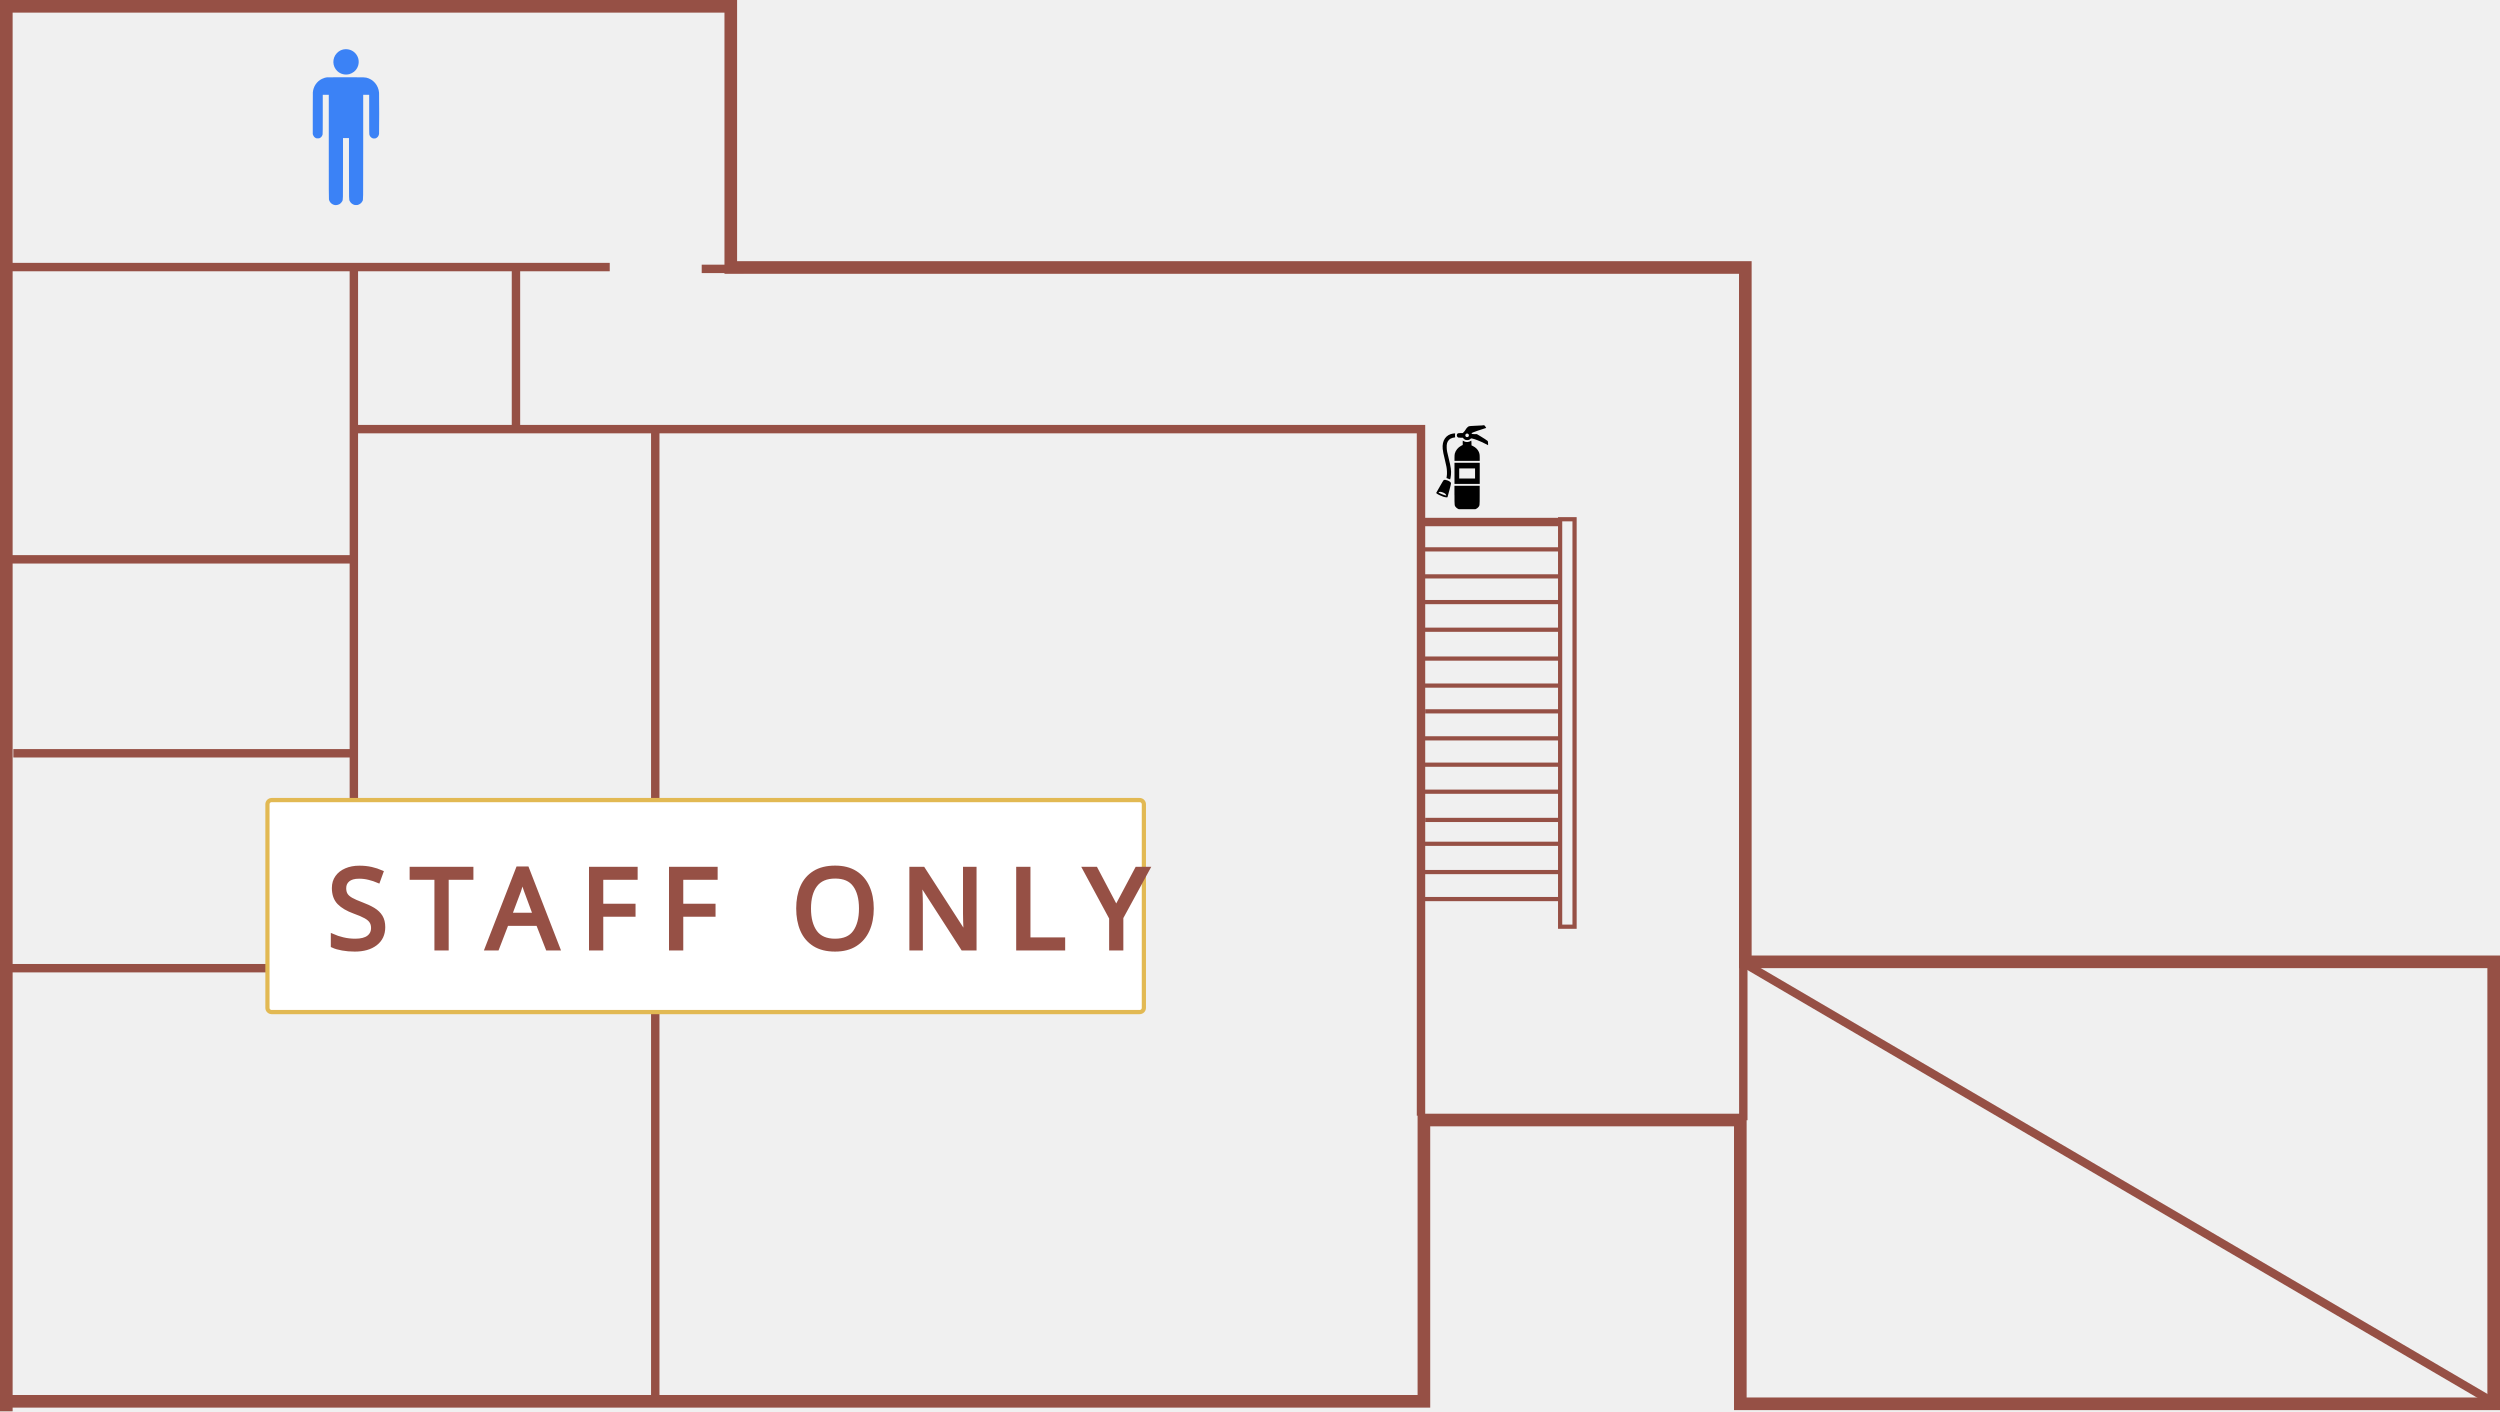
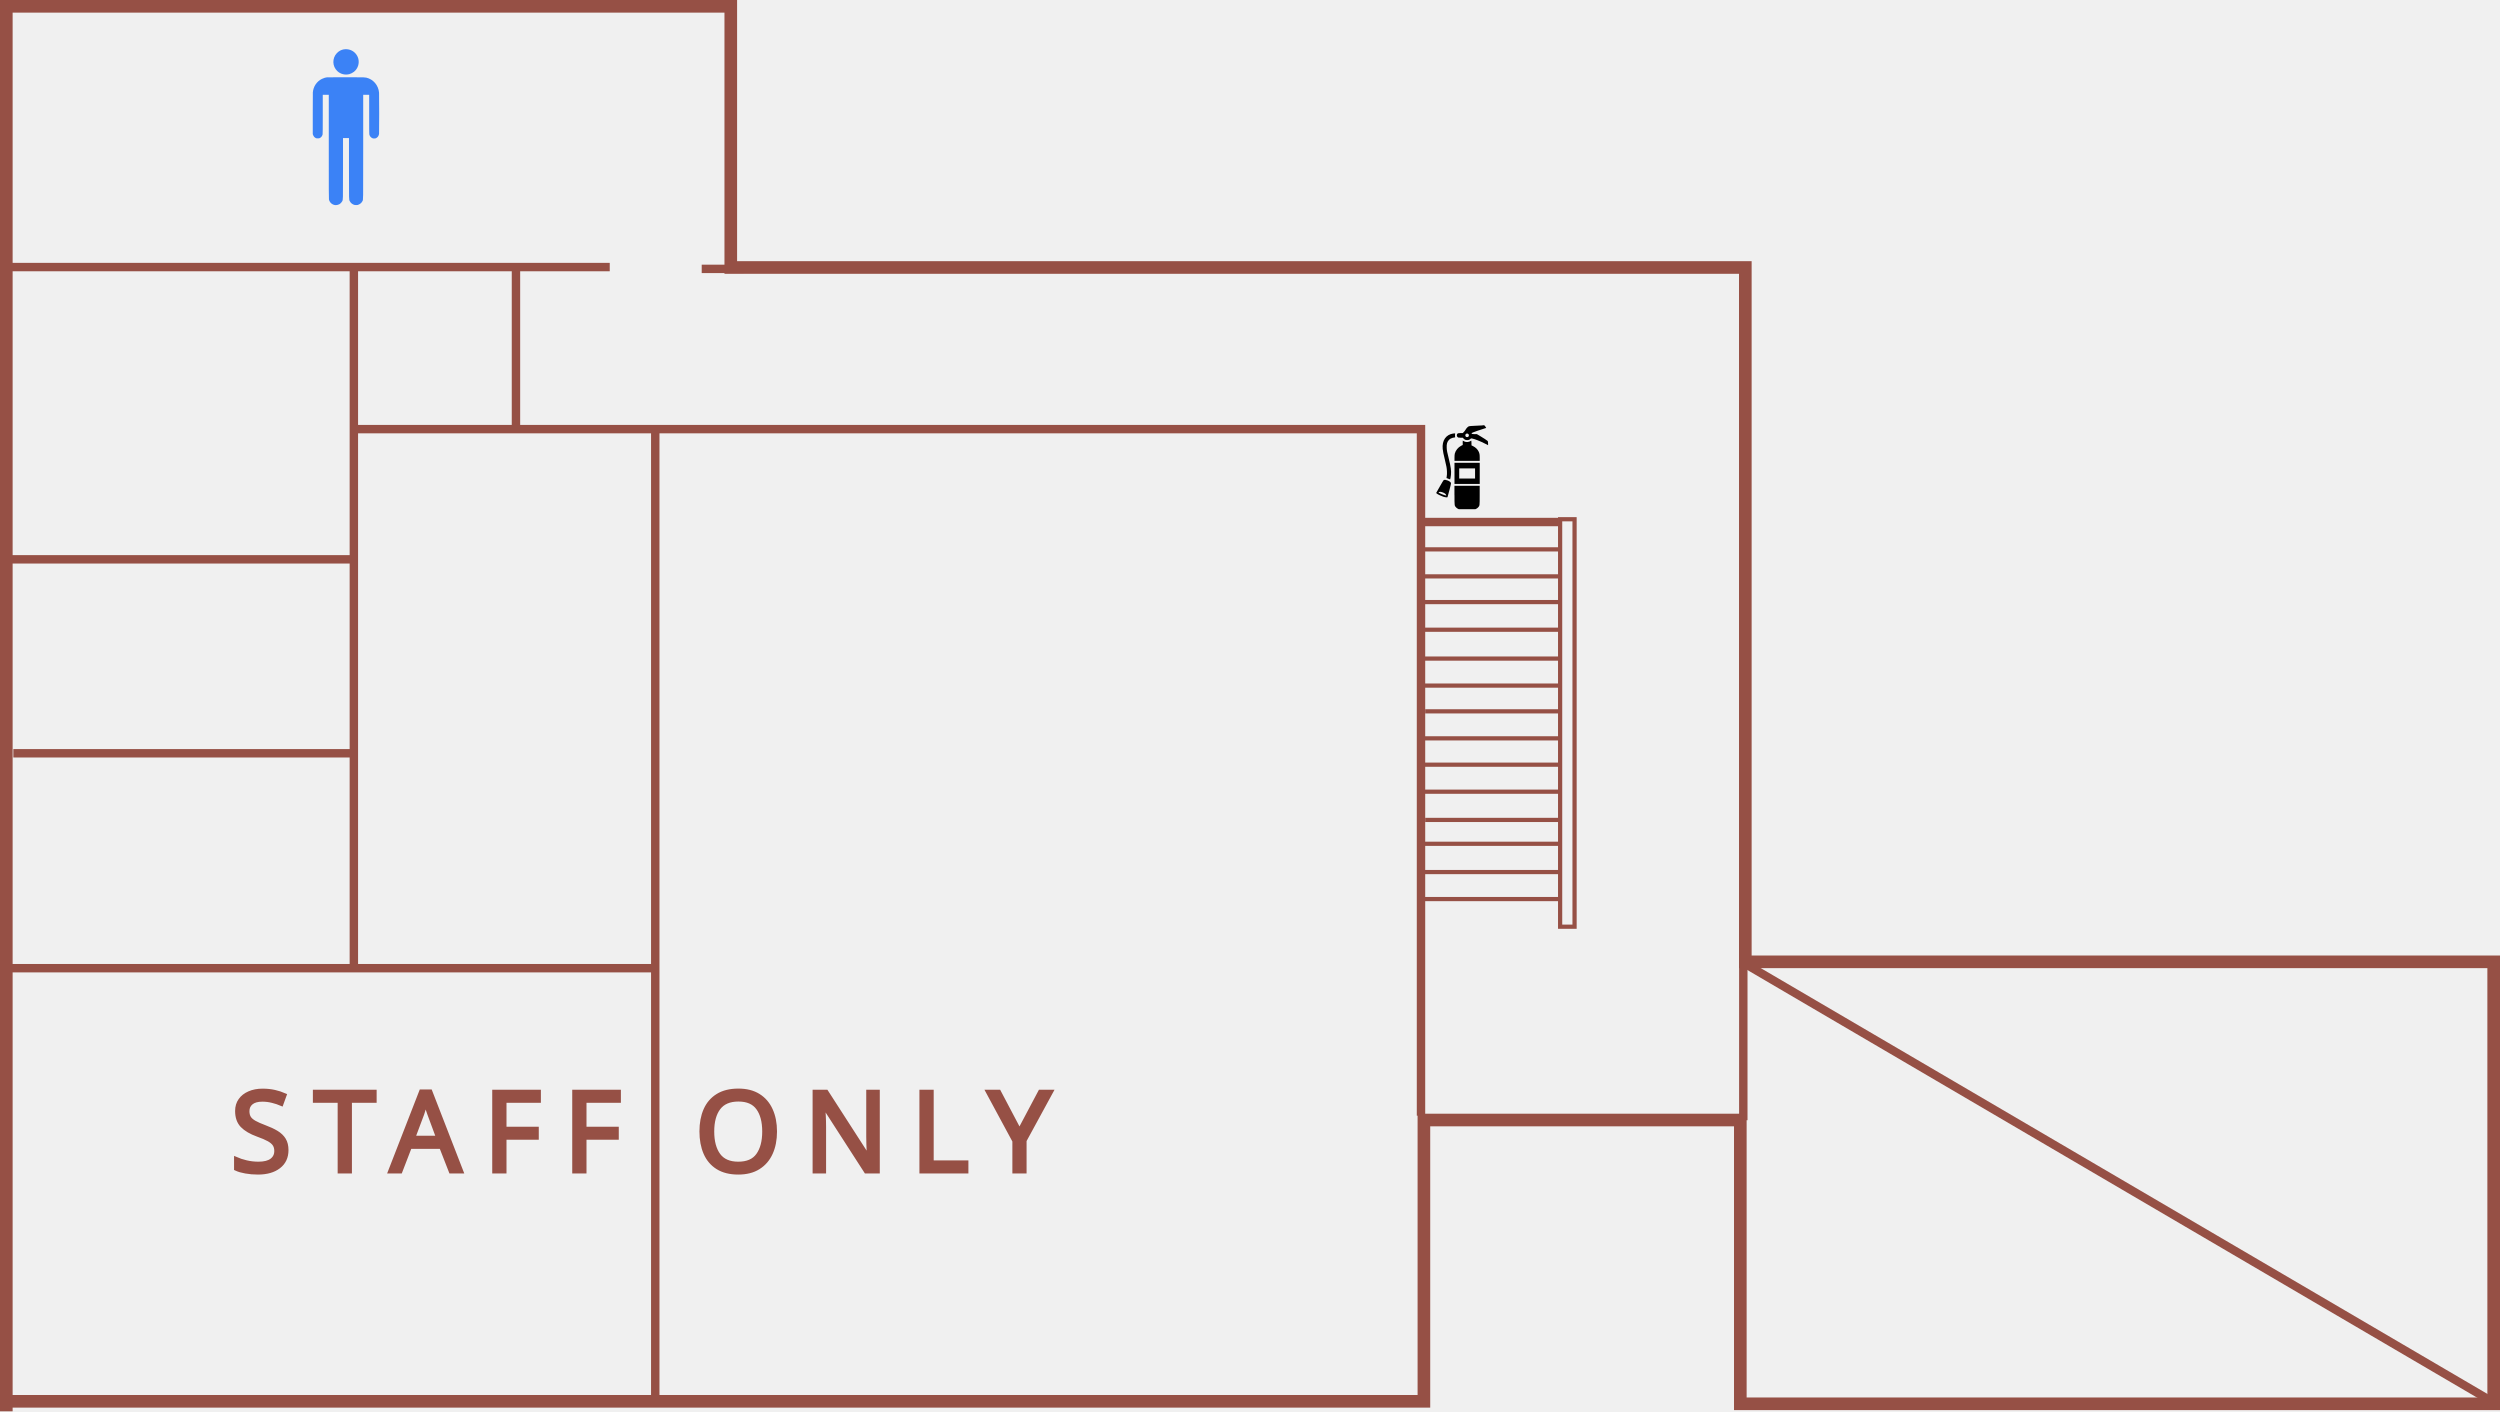
- <svg xmlns="http://www.w3.org/2000/svg" id="_レイヤー_1" data-name="レイヤー 1" viewBox="0 0 594.23 335.46">
+ <svg xmlns="http://www.w3.org/2000/svg" id="_レイヤー_1" version="1.1" viewBox="0 0 594.23 335.46">
  <defs>
    <style>
-       .cls-1 {
+       .st0 {
        stroke-width: 3px;
      }

-       .cls-1, .cls-2, .cls-3, .cls-4 {
+       .st0, .st1, .st2, .st3 {
+         fill: none;
        stroke: #965045;
-       }
- 
-       .cls-1, .cls-2, .cls-3, .cls-4, .cls-5 {
        stroke-miterlimit: 10;
      }

-       .cls-1, .cls-2, .cls-4 {
-         fill: none;
-       }
- 
-       .cls-6 {
-         fill: #3b82f6;
-       }
- 
-       .cls-2 {
-         stroke-width: 2px;
-       }
- 
-       .cls-3 {
-         fill: #965045;
+       .st1, .st4 {
        font-family: BIZ-UDGothic, 'BIZ UDGothic';
        font-size: 26.45px;
        letter-spacing: .2em;
      }

-       .cls-5 {
-         fill: #fff;
-         stroke: #e2b953;
+       .st1, .st4, .st5 {
+         isolation: isolate;
+       }
+ 
+       .st4 {
+         fill: #965045;
+       }
+ 
+       .st6 {
+         fill: #3b82f6;
+       }
+ 
+       .st2 {
+         stroke-width: 2px;
      }
    </style>
  </defs>
  <g>
-     <polyline class="cls-1" points="1.5 335.46 1.5 1.5 173.7 1.5 173.7 63.58 414.85 63.58 414.85 228.62 592.73 228.62 592.73 333.67 413.66 333.67 413.66 266.22 338.45 266.22 338.45 333.08 2.1 333.08" />
+     <polyline class="st0" points="1.5 335.46 1.5 1.5 173.7 1.5 173.7 63.58 414.85 63.58 414.85 228.62 592.73 228.62 592.73 333.67 413.66 333.67 413.66 266.22 338.45 266.22 338.45 333.08 2.1 333.08" />
    <g>
-       <line class="cls-4" x1="338.45" y1="130.58" x2="370.53" y2="130.58" />
-       <line class="cls-4" x1="338.45" y1="137" x2="370.53" y2="137" />
-       <line class="cls-4" x1="338.45" y1="143.11" x2="370.83" y2="143.11" />
-       <line class="cls-4" x1="338.3" y1="149.68" x2="370.98" y2="149.68" />
-       <line class="cls-4" x1="338.6" y1="156.54" x2="370.83" y2="156.54" />
-       <line class="cls-4" x1="338.45" y1="162.96" x2="370.53" y2="162.96" />
-       <line class="cls-4" x1="338.75" y1="169.08" x2="370.68" y2="169.08" />
-       <line class="cls-4" x1="338.6" y1="175.5" x2="370.83" y2="175.5" />
-       <line class="cls-4" x1="338.45" y1="181.76" x2="370.68" y2="181.76" />
-       <line class="cls-4" x1="338.45" y1="188.18" x2="370.68" y2="188.18" />
-       <line class="cls-4" x1="338.75" y1="194.89" x2="370.83" y2="194.89" />
-       <line class="cls-4" x1="338.45" y1="200.56" x2="370.53" y2="200.56" />
-       <line class="cls-4" x1="338.45" y1="207.28" x2="370.83" y2="207.28" />
-       <line class="cls-4" x1="338.6" y1="213.7" x2="370.53" y2="213.7" />
-       <rect class="cls-4" x="370.83" y="123.42" width="3.43" height="96.85" />
+       <line class="st3" x1="338.45" y1="130.58" x2="370.53" y2="130.58" />
+       <line class="st3" x1="338.45" y1="137" x2="370.53" y2="137" />
+       <line class="st3" x1="338.45" y1="143.11" x2="370.83" y2="143.11" />
+       <line class="st3" x1="338.3" y1="149.68" x2="370.98" y2="149.68" />
+       <line class="st3" x1="338.6" y1="156.54" x2="370.83" y2="156.54" />
+       <line class="st3" x1="338.45" y1="162.96" x2="370.53" y2="162.96" />
+       <line class="st3" x1="338.75" y1="169.08" x2="370.68" y2="169.08" />
+       <line class="st3" x1="338.6" y1="175.5" x2="370.83" y2="175.5" />
+       <line class="st3" x1="338.45" y1="181.76" x2="370.68" y2="181.76" />
+       <line class="st3" x1="338.45" y1="188.18" x2="370.68" y2="188.18" />
+       <line class="st3" x1="338.75" y1="194.89" x2="370.83" y2="194.89" />
+       <line class="st3" x1="338.45" y1="200.56" x2="370.53" y2="200.56" />
+       <line class="st3" x1="338.45" y1="207.28" x2="370.83" y2="207.28" />
+       <line class="st3" x1="338.6" y1="213.7" x2="370.53" y2="213.7" />
+       <rect class="st3" x="370.83" y="123.42" width="3.43" height="96.85" />
    </g>
    <g>
-       <line class="cls-2" x1="414.37" y1="229.48" x2="414.37" y2="266.27" />
-       <line class="cls-2" x1="415.46" y1="229.48" x2="591.62" y2="332.71" />
-       <line class="cls-2" x1="370.44" y1="124.08" x2="337.98" y2="124.08" />
-       <polyline class="cls-2" points="337.76 265.19 337.76 102 84.55 102" />
-       <line class="cls-2" x1="155.75" y1="102.65" x2="155.75" y2="332.49" />
-       <line class="cls-2" x1="155.1" y1="230.13" x2="1.87" y2="230.13" />
-       <line class="cls-2" x1="84.11" y1="229.48" x2="84.11" y2="63.7" />
-       <line class="cls-2" x1="83.46" y1="132.95" x2="1.44" y2="132.95" />
-       <line class="cls-2" x1="83.25" y1="179.05" x2="3.17" y2="179.05" />
-       <line class="cls-2" x1="2.74" y1="63.48" x2="144.93" y2="63.48" />
-       <line class="cls-2" x1="122.64" y1="64.13" x2="122.64" y2="101.79" />
-       <line class="cls-2" x1="166.79" y1="63.91" x2="176.74" y2="63.91" />
+       <line class="st2" x1="414.37" y1="229.48" x2="414.37" y2="266.27" />
+       <line class="st2" x1="415.46" y1="229.48" x2="591.62" y2="332.71" />
+       <line class="st2" x1="370.44" y1="124.08" x2="337.98" y2="124.08" />
+       <polyline class="st2" points="337.76 265.19 337.76 102 84.55 102" />
+       <line class="st2" x1="155.75" y1="102.65" x2="155.75" y2="332.49" />
+       <line class="st2" x1="155.1" y1="230.13" x2="1.87" y2="230.13" />
+       <line class="st2" x1="84.11" y1="229.48" x2="84.11" y2="63.7" />
+       <line class="st2" x1="83.46" y1="132.95" x2="1.44" y2="132.95" />
+       <line class="st2" x1="83.25" y1="179.05" x2="3.17" y2="179.05" />
+       <line class="st2" x1="2.74" y1="63.48" x2="144.93" y2="63.48" />
+       <line class="st2" x1="122.64" y1="64.13" x2="122.64" y2="101.79" />
+       <line class="st2" x1="166.79" y1="63.91" x2="176.74" y2="63.91" />
    </g>
  </g>
  <g>
-     <path class="cls-6" d="M81.76,11.72c-.68.12-1.23.42-1.7.92-1.14,1.21-1.09,3.12.12,4.26.76.72,1.84.99,2.87.72.32-.08.81-.34,1.09-.56.94-.76,1.34-2.02,1.01-3.18-.28-.95-.99-1.7-1.91-2.02-.48-.16-1.03-.21-1.48-.13Z" />
-     <path class="cls-6" d="M77.9,18.37c-.5.03-.93.16-1.4.39-1.22.61-2.01,1.8-2.14,3.18-.02.24-.03,1.83-.02,5.14v4.79s.07.19.07.19c.12.35.35.62.66.76.12.06.19.07.46.07.29,0,.33,0,.49-.08.33-.16.57-.48.66-.86.03-.12.04-1.17.04-4.78v-4.63h1.43v12.33c0,10.74,0,12.36.04,12.54.16.78.86,1.34,1.65,1.35.23,0,.58-.09.8-.21.26-.14.56-.45.7-.72.2-.42.19.15.19-7.82v-7.19h1.42v7.2c0,7.94-.01,7.39.19,7.79.19.39.52.68.96.85.17.06.24.08.54.08s.37-.01.54-.08c.44-.17.77-.46.96-.84.21-.42.19.69.19-12.95v-12.33h1.42v4.6c0,3.18,0,4.66.03,4.77.08.41.31.73.66.9.21.1.23.11.48.11.2,0,.3-.02.42-.06.41-.17.69-.54.76-1.04.04-.28.04-9.35,0-9.8-.16-1.77-1.38-3.19-3.06-3.57-.19-.04-.4-.06-.75-.07-.88-.02-8.13-.03-8.42,0Z" />
+     <path class="st6" d="M81.76,11.72c-.68.12-1.23.42-1.7.92-1.14,1.21-1.09,3.12.12,4.26.76.72,1.84.99,2.87.72.32-.08.81-.34,1.09-.56.94-.76,1.34-2.02,1.01-3.18-.28-.95-.99-1.7-1.91-2.02-.48-.16-1.03-.21-1.48-.13h0Z" />
+     <path class="st6" d="M77.9,18.37c-.5.03-.93.16-1.4.39-1.22.61-2.01,1.8-2.14,3.18-.02.24-.03,1.83-.02,5.14v4.79l.07.19c.12.35.35.62.66.76.12.06.19.07.46.07.29,0,.33,0,.49-.08.33-.16.57-.48.66-.86.03-.12.04-1.17.04-4.78v-4.63h1.43v12.33c0,10.74,0,12.36.04,12.54.16.78.86,1.34,1.65,1.35.23,0,.58-.09.8-.21.26-.14.56-.45.7-.72.2-.42.19.15.19-7.82v-7.19h1.42v7.2c0,7.94-.01,7.39.19,7.79.19.39.52.68.96.85.17.06.24.08.54.08s.37,0,.54-.08c.44-.17.77-.46.96-.84.21-.42.19.69.19-12.95v-12.33h1.42v4.6c0,3.18,0,4.66.03,4.77.08.41.31.73.66.9.21.1.23.11.48.11.2,0,.3-.02.42-.06.41-.17.69-.54.76-1.04.04-.28.04-9.35,0-9.8-.16-1.77-1.38-3.19-3.06-3.57-.19-.04-.4-.06-.75-.07-.88-.02-8.13-.03-8.42,0h.03Z" />
  </g>
-   <g>
-     <rect class="cls-5" x="63.57" y="190.17" width="208.32" height="50.39" rx="1" ry="1" />
-     <text class="cls-3" transform="translate(77.79 225.42)">
+   <g class="st5">
+     <text class="st4" transform="translate(54.79 278.42)">
+       <tspan x="0" y="0">STAFF ONLY</tspan>
+     </text>
+     <text class="st1" transform="translate(54.79 278.42)">
      <tspan x="0" y="0">STAFF ONLY</tspan>
    </text>
  </g>
  <g>
-     <path d="M352.3,101.12c-.16.02-.89.06-1.62.08-.97.04-1.39.08-1.52.12-.25.09-.61.46-.8.81-.08.15-.26.39-.41.54l-.27.27h-.51c-.57,0-.73.05-.84.27-.15.29,0,.68.29.79.08.03.36.05.62.05h.46s.18.2.18.2c.26.27.48.36.85.36.35,0,.56-.08.79-.3.13-.12.14-.13.39-.08.69.14,1.92.63,3.11,1.24.38.19.69.35.69.35,0,0,0-.2-.01-.46-.01-.34-.04-.48-.09-.54-.1-.12-1.03-.72-1.87-1.22l-.7-.41h-.58q-.58,0-.64-.11c-.03-.07-.04-.13,0-.16.09-.09,2.54-.96,3.26-1.15l.18-.05-.12-.21c-.16-.29-.33-.45-.44-.44-.05,0-.22.02-.38.04ZM348.87,103.08c.28.1.37.46.17.69-.09.1-.14.12-.32.12s-.23-.02-.32-.12c-.2-.23-.11-.59.16-.69.15-.06.14-.06.3,0Z" />
-     <path d="M345.43,103.04c-1.75.26-2.71,1.67-2.51,3.68.06.61.19,1.22.53,2.62.36,1.46.45,1.95.48,2.75.02.52,0,.79-.05,1.11-.04.23-.07.42-.06.43,0,0,.12.04.26.09s.32.12.41.16c.1.05.18.08.19.07.05-.05.16-.63.2-1.07.1-.95-.03-1.88-.51-3.82-.4-1.59-.48-2-.5-2.62-.04-.89.1-1.41.5-1.84.12-.12.29-.27.4-.33.24-.14.74-.29.96-.29.16,0,.17,0,.14-.1-.04-.12-.04-.64,0-.78.04-.11.02-.12-.44-.05Z" />
-     <path d="M347.68,105.24v.53l-.38.19c-.72.36-1.32,1.11-1.51,1.87-.04.19-.07.52-.07,1v.72h6v-.72c0-.8-.05-1.07-.27-1.52-.26-.53-.72-.97-1.32-1.27l-.37-.18v-.47c0-.26-.01-.52-.03-.57-.03-.09-.04-.09-.1-.04-.13.12-.48.25-.75.28-.34.04-.71-.04-.96-.2-.12-.08-.22-.13-.23-.13-.01,0-.02.24-.02.52Z" />
-     <path d="M345.72,112.51v2.51h6v-5.02h-6v2.51ZM350.61,112.54v1.2h-3.77v-2.4h3.77v1.2Z" />
-     <path d="M343.17,114.1c-.06.03-.42.62-.95,1.56l-.85,1.51.12.13c.16.16.97.56,1.52.75.23.08.56.15.72.16.28.02.3.01.34-.08.03-.06.23-.8.45-1.65.28-1.07.4-1.58.37-1.66-.11-.43-1.31-.92-1.74-.72ZM342.62,116.95c.46.1.91.35,1.07.6.1.16.1.23,0,.23-.27,0-1.8-.63-1.77-.73.01-.04.27-.15.36-.16.03,0,.18.03.34.06Z" />
-     <path d="M345.72,117.7c0,2.53,0,2.49.34,2.87.12.13.31.28.45.35l.25.12h3.91l.25-.12c.15-.07.34-.22.45-.35.34-.38.34-.34.34-2.87v-2.23h-6v2.23Z" />
+     <path d="M352.3,101.12c-.16.02-.89.06-1.62.08-.97.04-1.39.08-1.52.12-.25.09-.61.46-.8.81-.08.15-.26.39-.41.54l-.27.27h-.51c-.57,0-.73.05-.84.27-.15.29,0,.68.29.79.08.03.36.05.62.05h.46l.18.2c.26.27.48.36.85.36.35,0,.56-.08.79-.3.13-.12.14-.13.39-.08.69.14,1.92.63,3.11,1.24.38.19.69.35.69.35,0,0,0-.2-.01-.46-.01-.34-.04-.48-.09-.54-.1-.12-1.03-.72-1.87-1.22l-.7-.41h-.58c-.39,0-.6-.04-.64-.11-.03-.07-.04-.13,0-.16.09-.09,2.54-.96,3.26-1.15l.18-.05-.12-.21c-.16-.29-.33-.45-.44-.44-.05,0-.22.02-.38.04h-.02ZM348.87,103.08c.28.1.37.46.17.69-.09.1-.14.12-.32.12s-.23-.02-.32-.12c-.2-.23-.11-.59.16-.69.15-.06.14-.06.3,0h.01Z" />
+     <path d="M345.43,103.04c-1.75.26-2.71,1.67-2.51,3.68.06.61.19,1.22.53,2.62.36,1.46.45,1.95.48,2.75.02.52,0,.79-.05,1.11-.04.23-.07.42-.06.43,0,0,.12.04.26.09s.32.12.41.16c.1.05.18.08.19.07.05-.05.16-.63.2-1.07.1-.95-.03-1.88-.51-3.82-.4-1.59-.48-2-.5-2.62-.04-.89.1-1.41.5-1.84.12-.12.29-.27.4-.33.24-.14.74-.29.96-.29.16,0,.17,0,.14-.1-.04-.12-.04-.64,0-.78.04-.11.02-.12-.44-.05h0Z" />
+     <path d="M347.68,105.24v.53l-.38.19c-.72.36-1.32,1.11-1.51,1.87-.04.19-.07.52-.07,1v.72h6v-.72c0-.8-.05-1.07-.27-1.52-.26-.53-.72-.97-1.32-1.27l-.37-.18v-.47c0-.26-.01-.52-.03-.57-.03-.09-.04-.09-.1-.04-.13.12-.48.25-.75.28-.34.04-.71-.04-.96-.2-.12-.08-.22-.13-.23-.13s-.02.24-.02.52h.01Z" />
+     <path d="M345.72,112.51v2.51h6v-5.02h-6s0,2.51,0,2.51ZM350.61,112.54v1.2h-3.77v-2.4h3.77v1.2Z" />
+     <path d="M343.17,114.1c-.06.03-.42.62-.95,1.56l-.85,1.51.12.13c.16.16.97.56,1.52.75.23.08.56.15.72.16.28.02.3.01.34-.08.03-.06.23-.8.45-1.65.28-1.07.4-1.58.37-1.66-.11-.43-1.31-.92-1.74-.72h.02ZM342.62,116.95c.46.1.91.35,1.07.6.1.16.1.23,0,.23-.27,0-1.8-.63-1.77-.73.01-.04.27-.15.36-.16.03,0,.18.03.34.06Z" />
+     <path d="M345.72,117.7c0,2.53,0,2.49.34,2.87.12.13.31.28.45.35l.25.12h3.91l.25-.12c.15-.07.34-.22.45-.35.34-.38.34-.34.34-2.87v-2.23h-6v2.23h0Z" />
  </g>
</svg>
